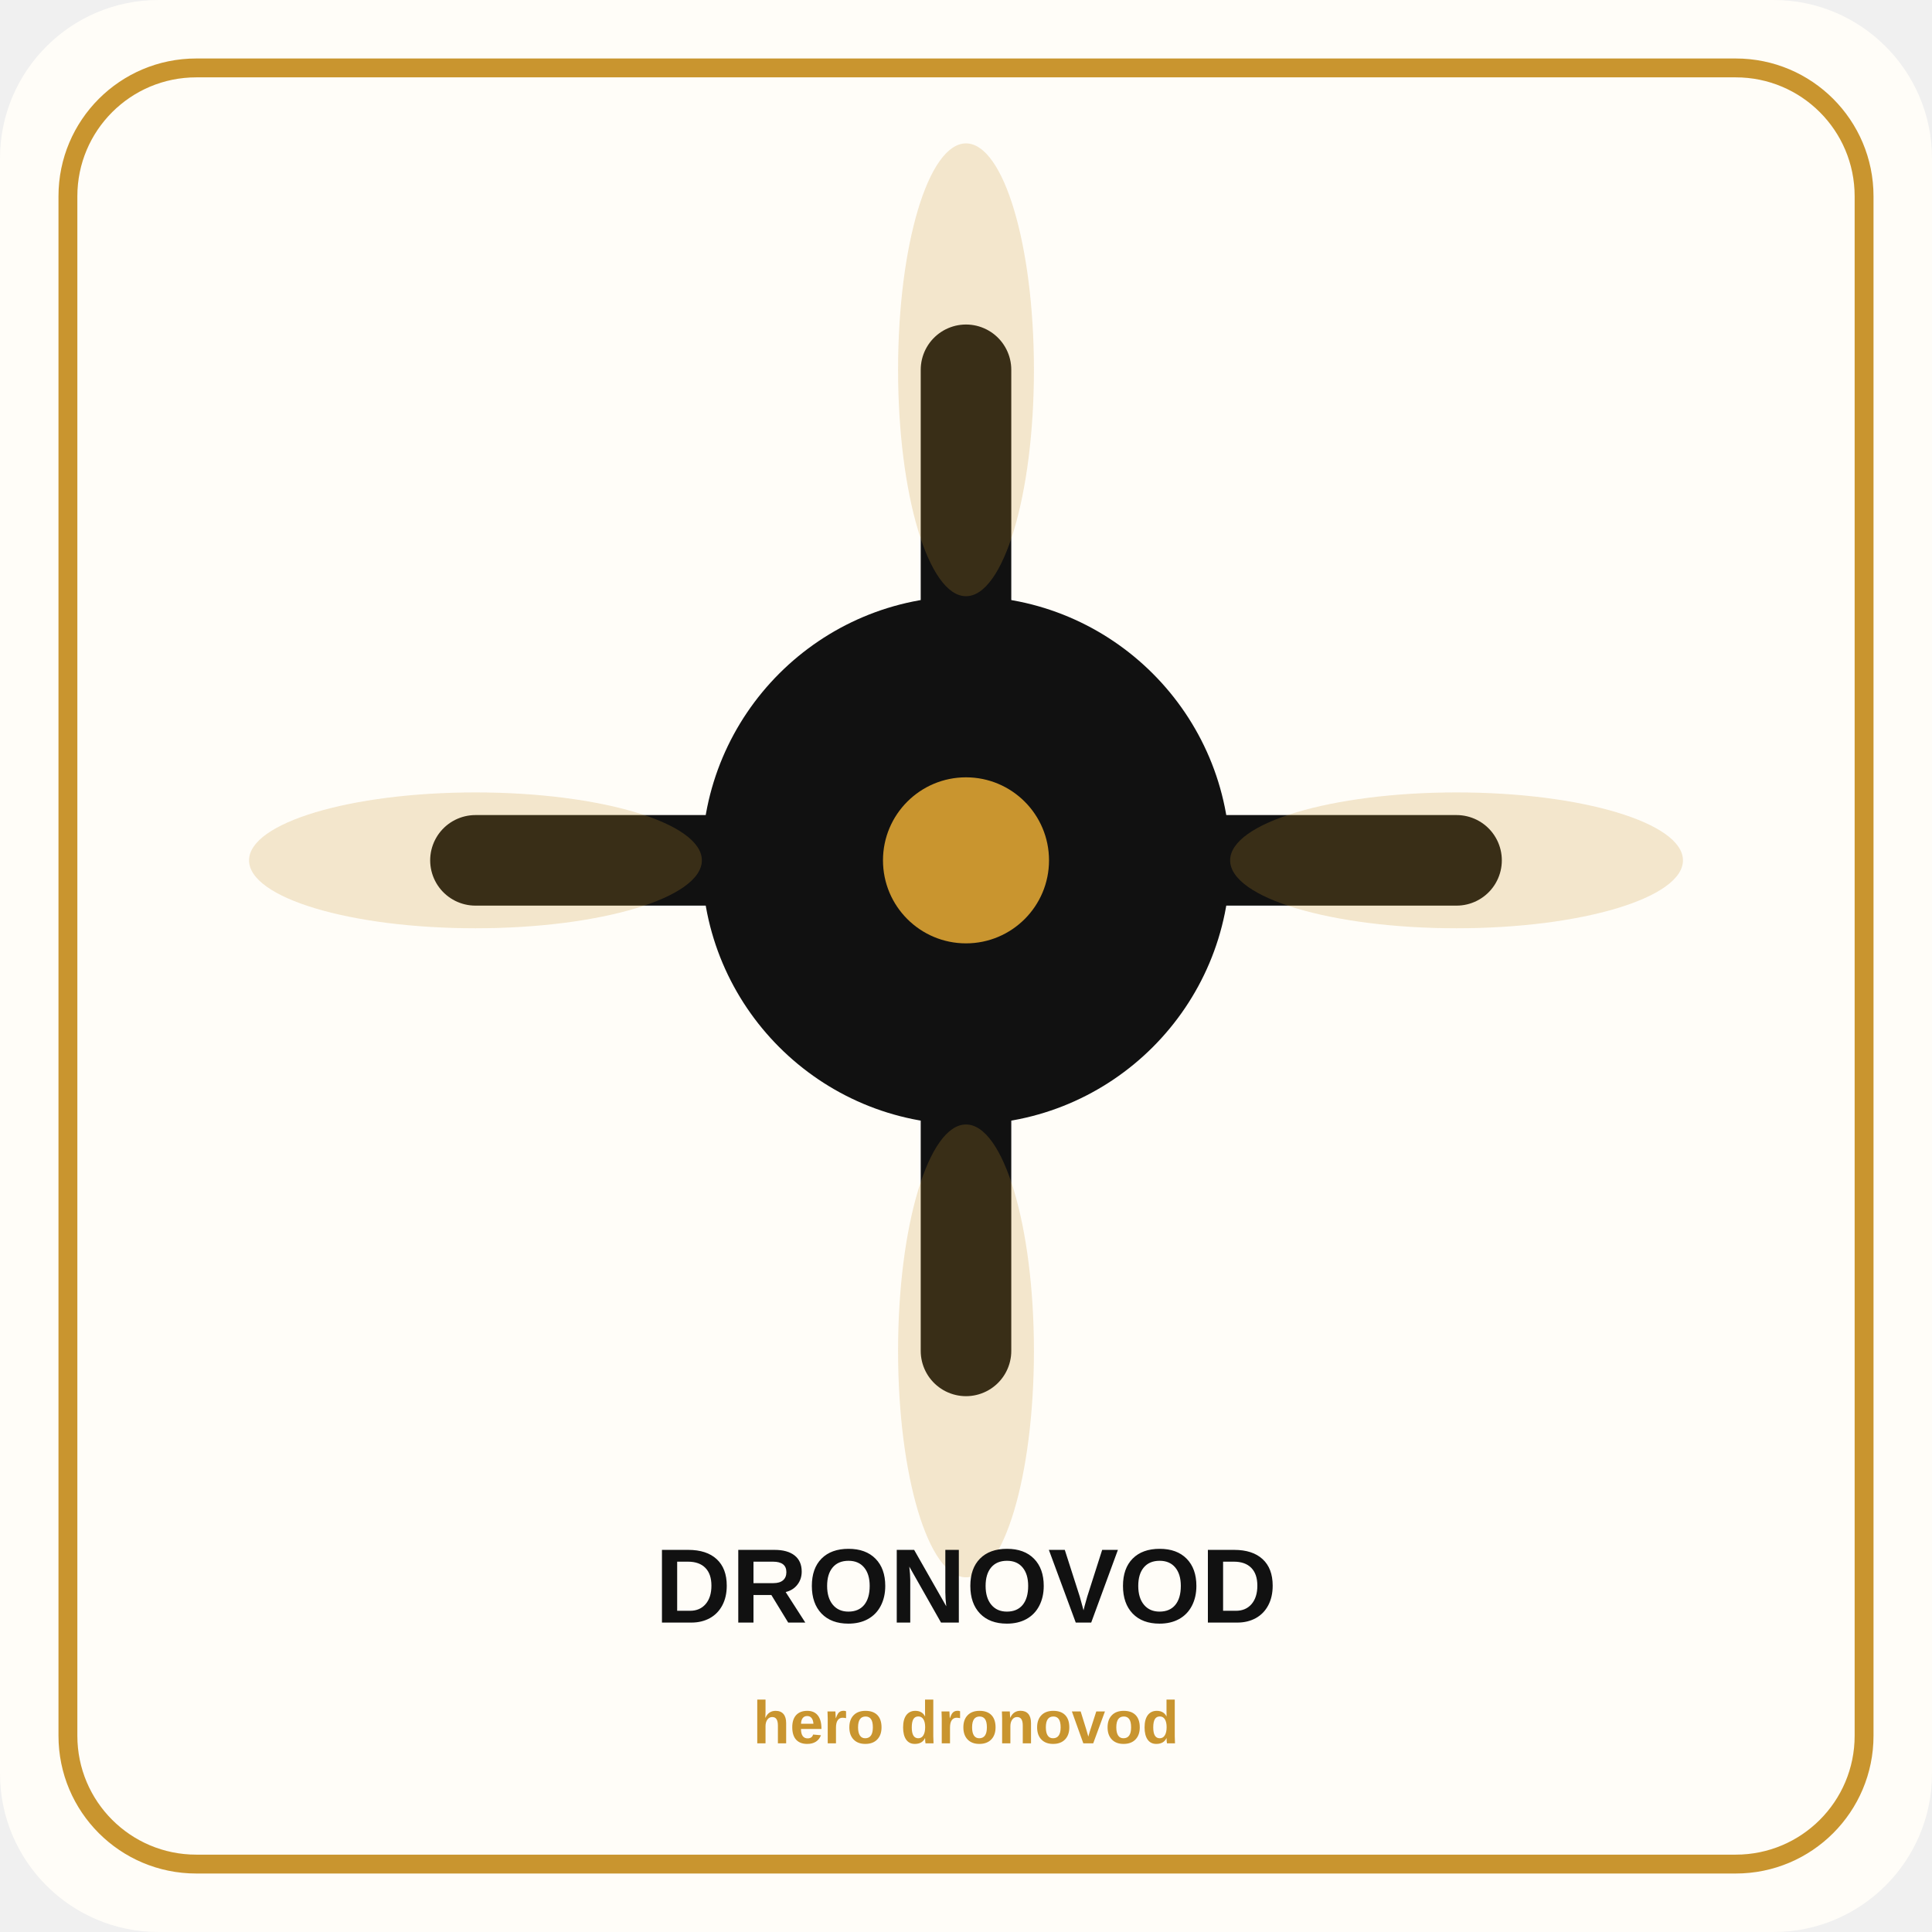
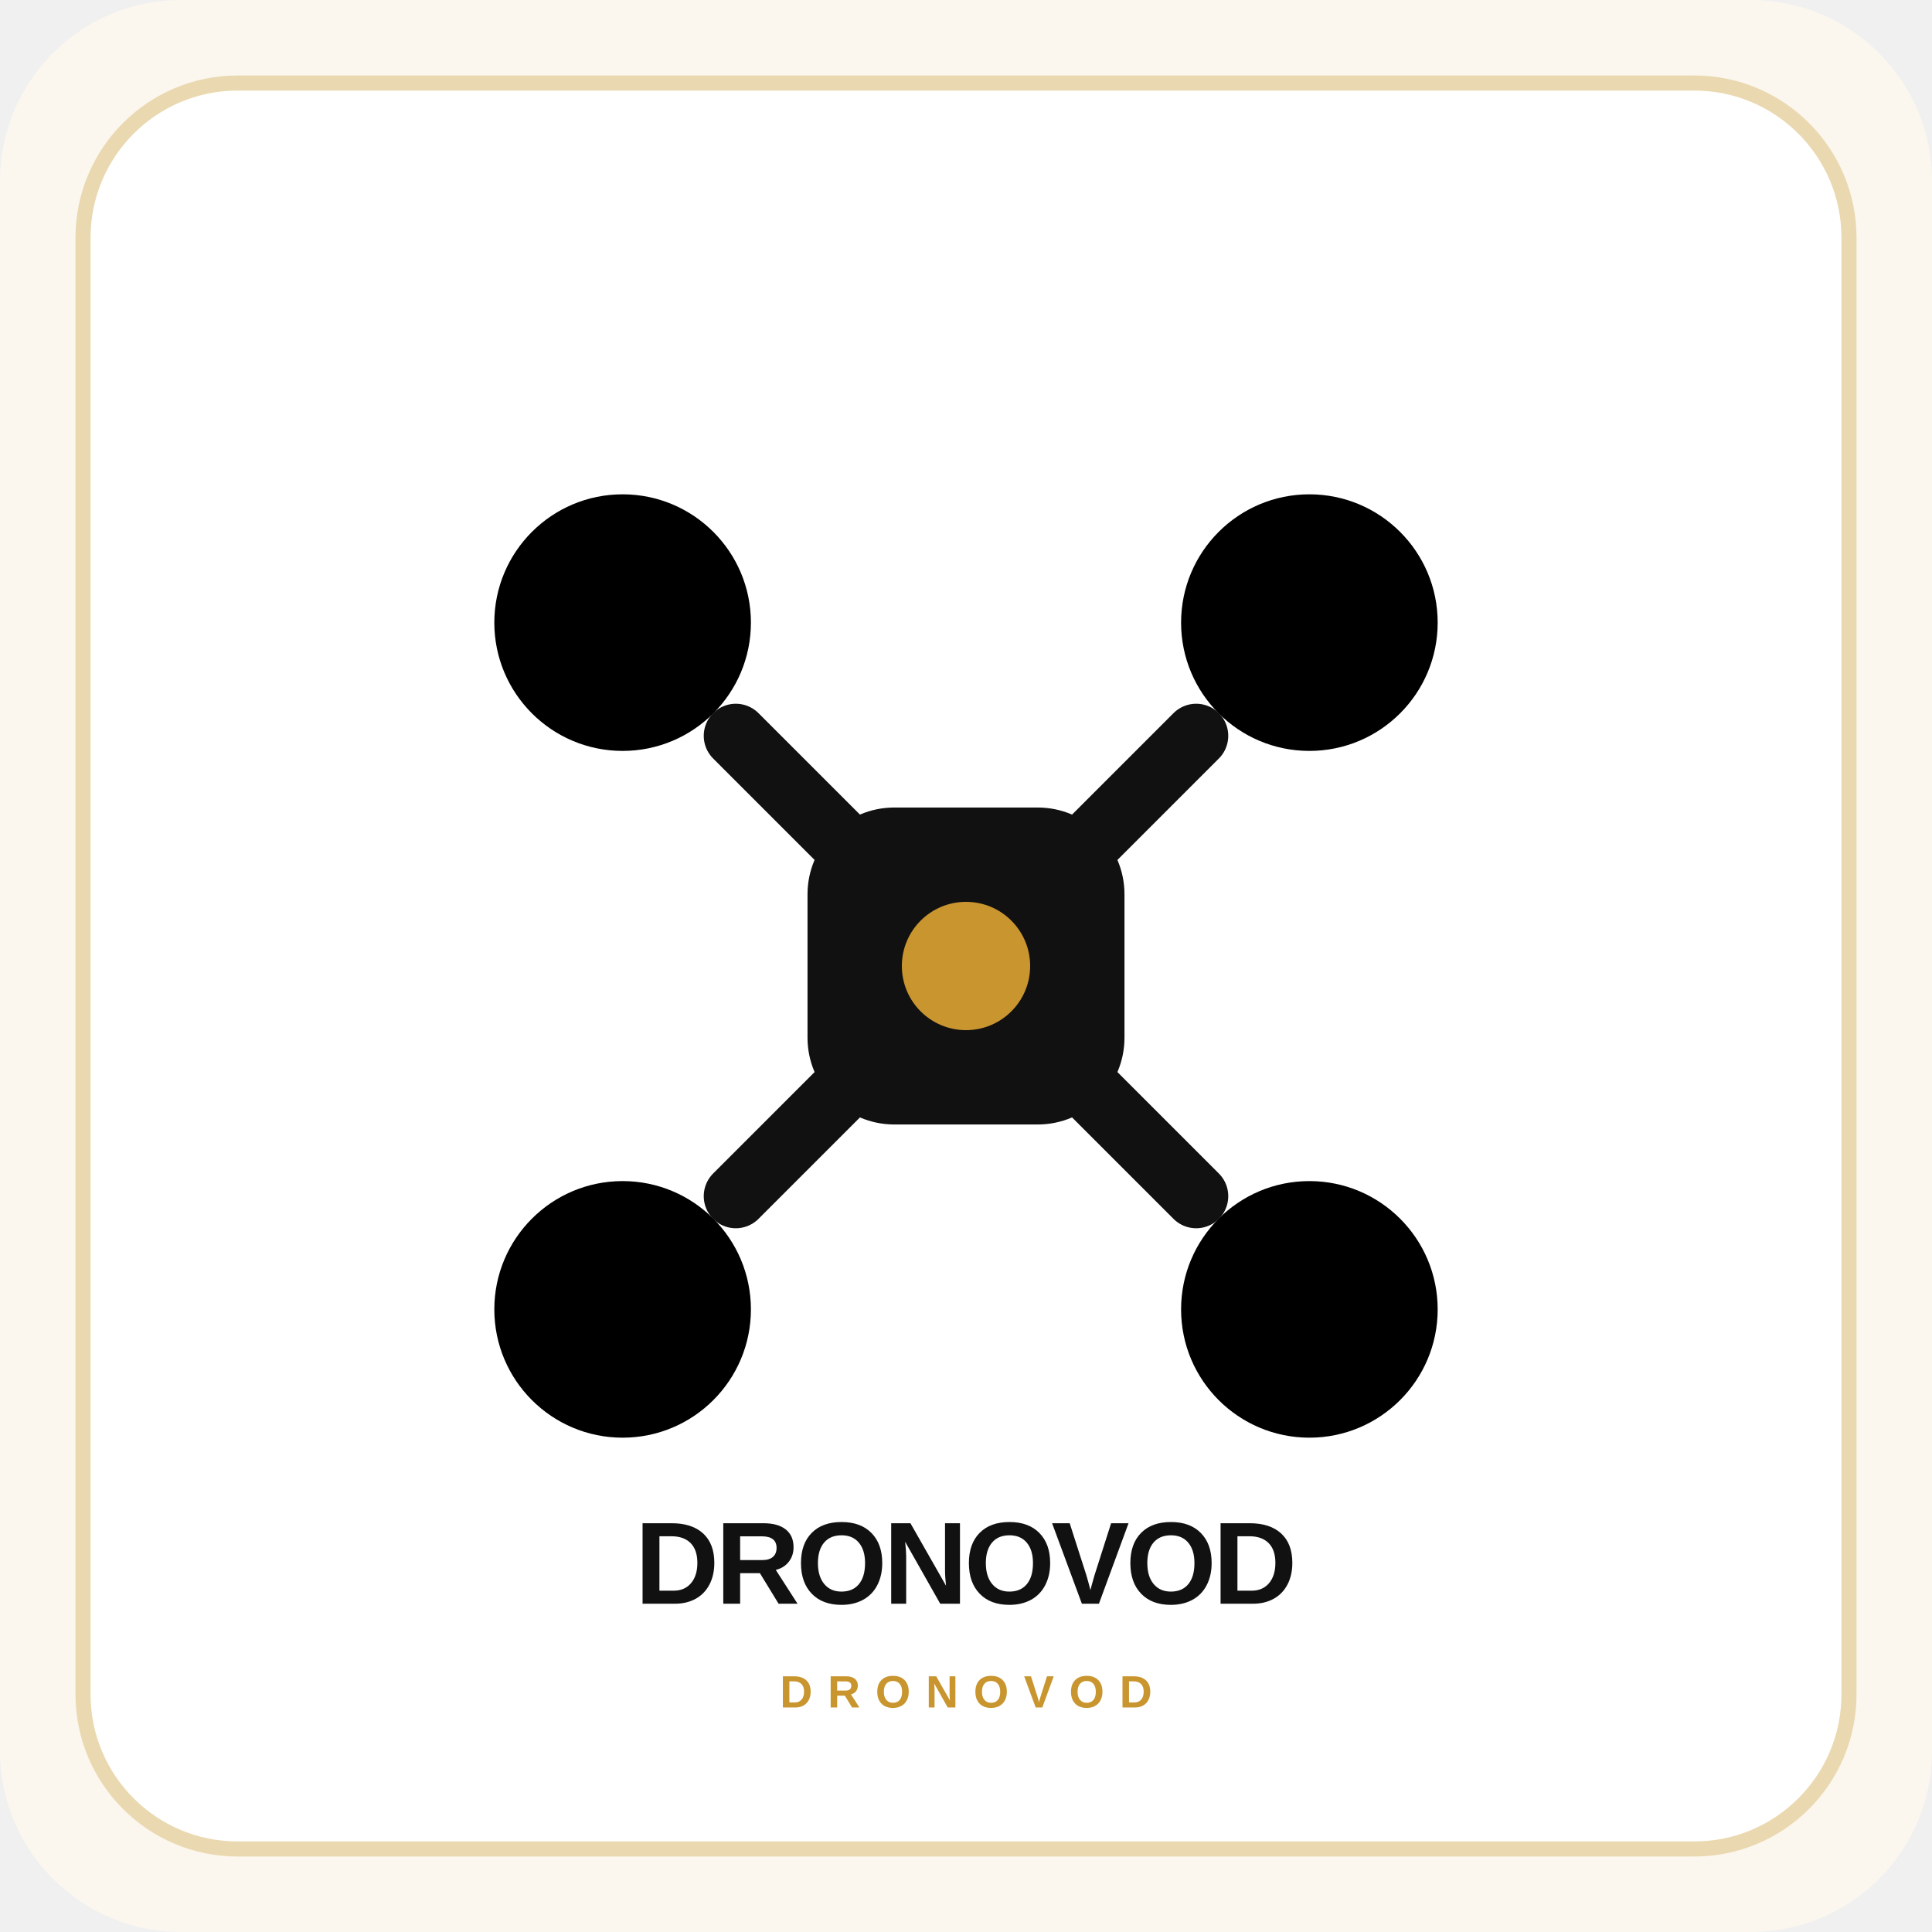
- <svg xmlns="http://www.w3.org/2000/svg" viewBox="0 0 512 512">
-   <rect width="512" height="512" rx="42" fill="#fffdf8" />
-   <rect x="18" y="18" width="476" height="476" rx="34" fill="none" stroke="#c9952f" stroke-width="5" />
-   <circle cx="256" cy="228" r="70" fill="#111" />
-   <circle cx="256" cy="228" r="22" fill="#c9952f" />
-   <path d="M256 98v70M256 288v70M126 228h70M316 228h70" stroke="#111" stroke-width="24" stroke-linecap="round" />
-   <ellipse cx="126" cy="228" rx="60" ry="18" fill="#c9952f" opacity=".22" />
-   <ellipse cx="386" cy="228" rx="60" ry="18" fill="#c9952f" opacity=".22" />
-   <ellipse cx="256" cy="98" rx="18" ry="60" fill="#c9952f" opacity=".22" />
-   <ellipse cx="256" cy="358" rx="18" ry="60" fill="#c9952f" opacity=".22" />
-   <text x="256" y="430" text-anchor="middle" font-family="Arial, sans-serif" font-weight="900" font-size="28" fill="#111">DRONOVOD</text>
-   <text x="256" y="462" text-anchor="middle" font-family="Arial, sans-serif" font-weight="700" font-size="16" fill="#c9952f">hero dronovod</text>
+ <svg xmlns="http://www.w3.org/2000/svg" viewBox="0 0 1024 1024">
+   <rect width="1024" height="1024" rx="96" fill="#fbf7ef" />
+   <rect x="44" y="44" width="936" height="936" rx="82" fill="#fff" stroke="#ead9b0" stroke-width="8" />
+   <circle cx="330" cy="330" r="68" />
+   <circle cx="694" cy="330" r="68" />
+   <circle cx="330" cy="694" r="68" />
+   <circle cx="694" cy="694" r="68" />
+   <path d="M390 390L512 512M634 390L512 512M390 634L512 512M634 634L512 512" stroke="#111" stroke-width="34" stroke-linecap="round" />
+   <rect x="428" y="428" width="168" height="168" rx="46" fill="#111" />
+   <circle cx="512" cy="512" r="34" fill="#c9952f" />
+   <text x="512" y="850" text-anchor="middle" font-family="Arial, Helvetica, sans-serif" font-size="62" font-weight="900" fill="#111" letter-spacing="-2">DRONOVOD</text>
+   <text x="512" y="905" text-anchor="middle" font-family="Arial, Helvetica, sans-serif" font-size="24" font-weight="700" fill="#c9952f" letter-spacing="8">DRONOVOD</text>
</svg>
